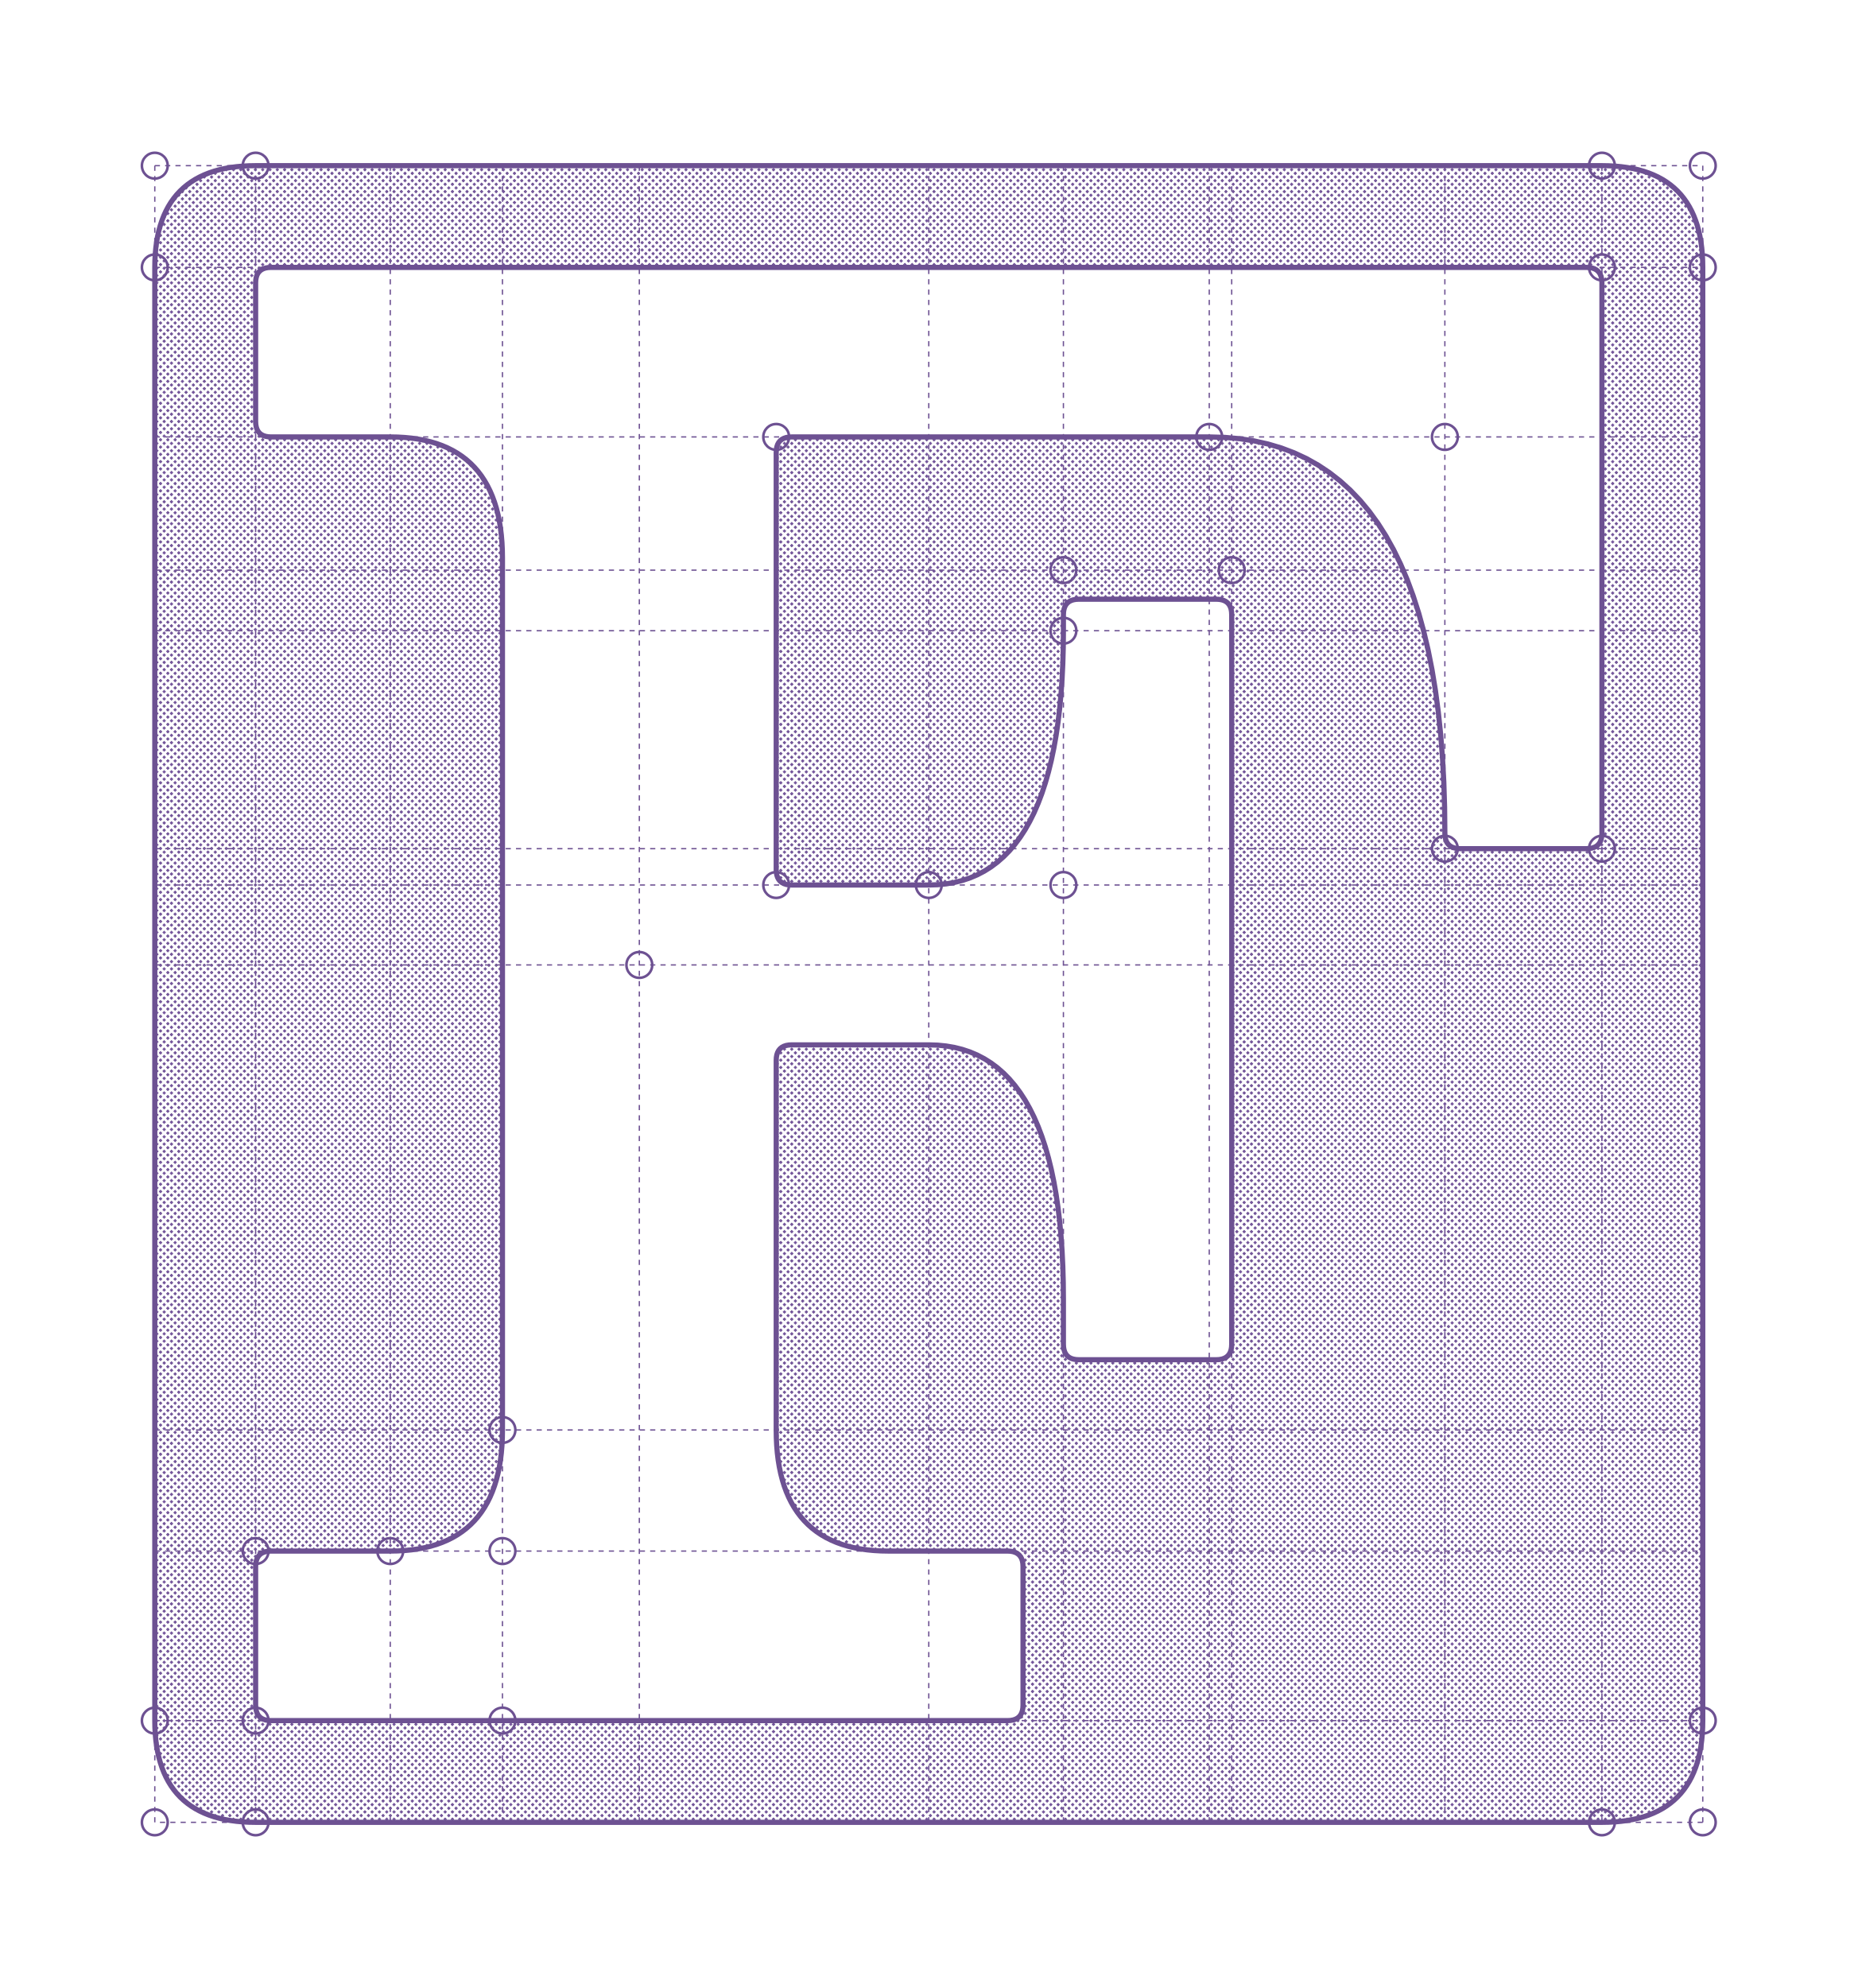
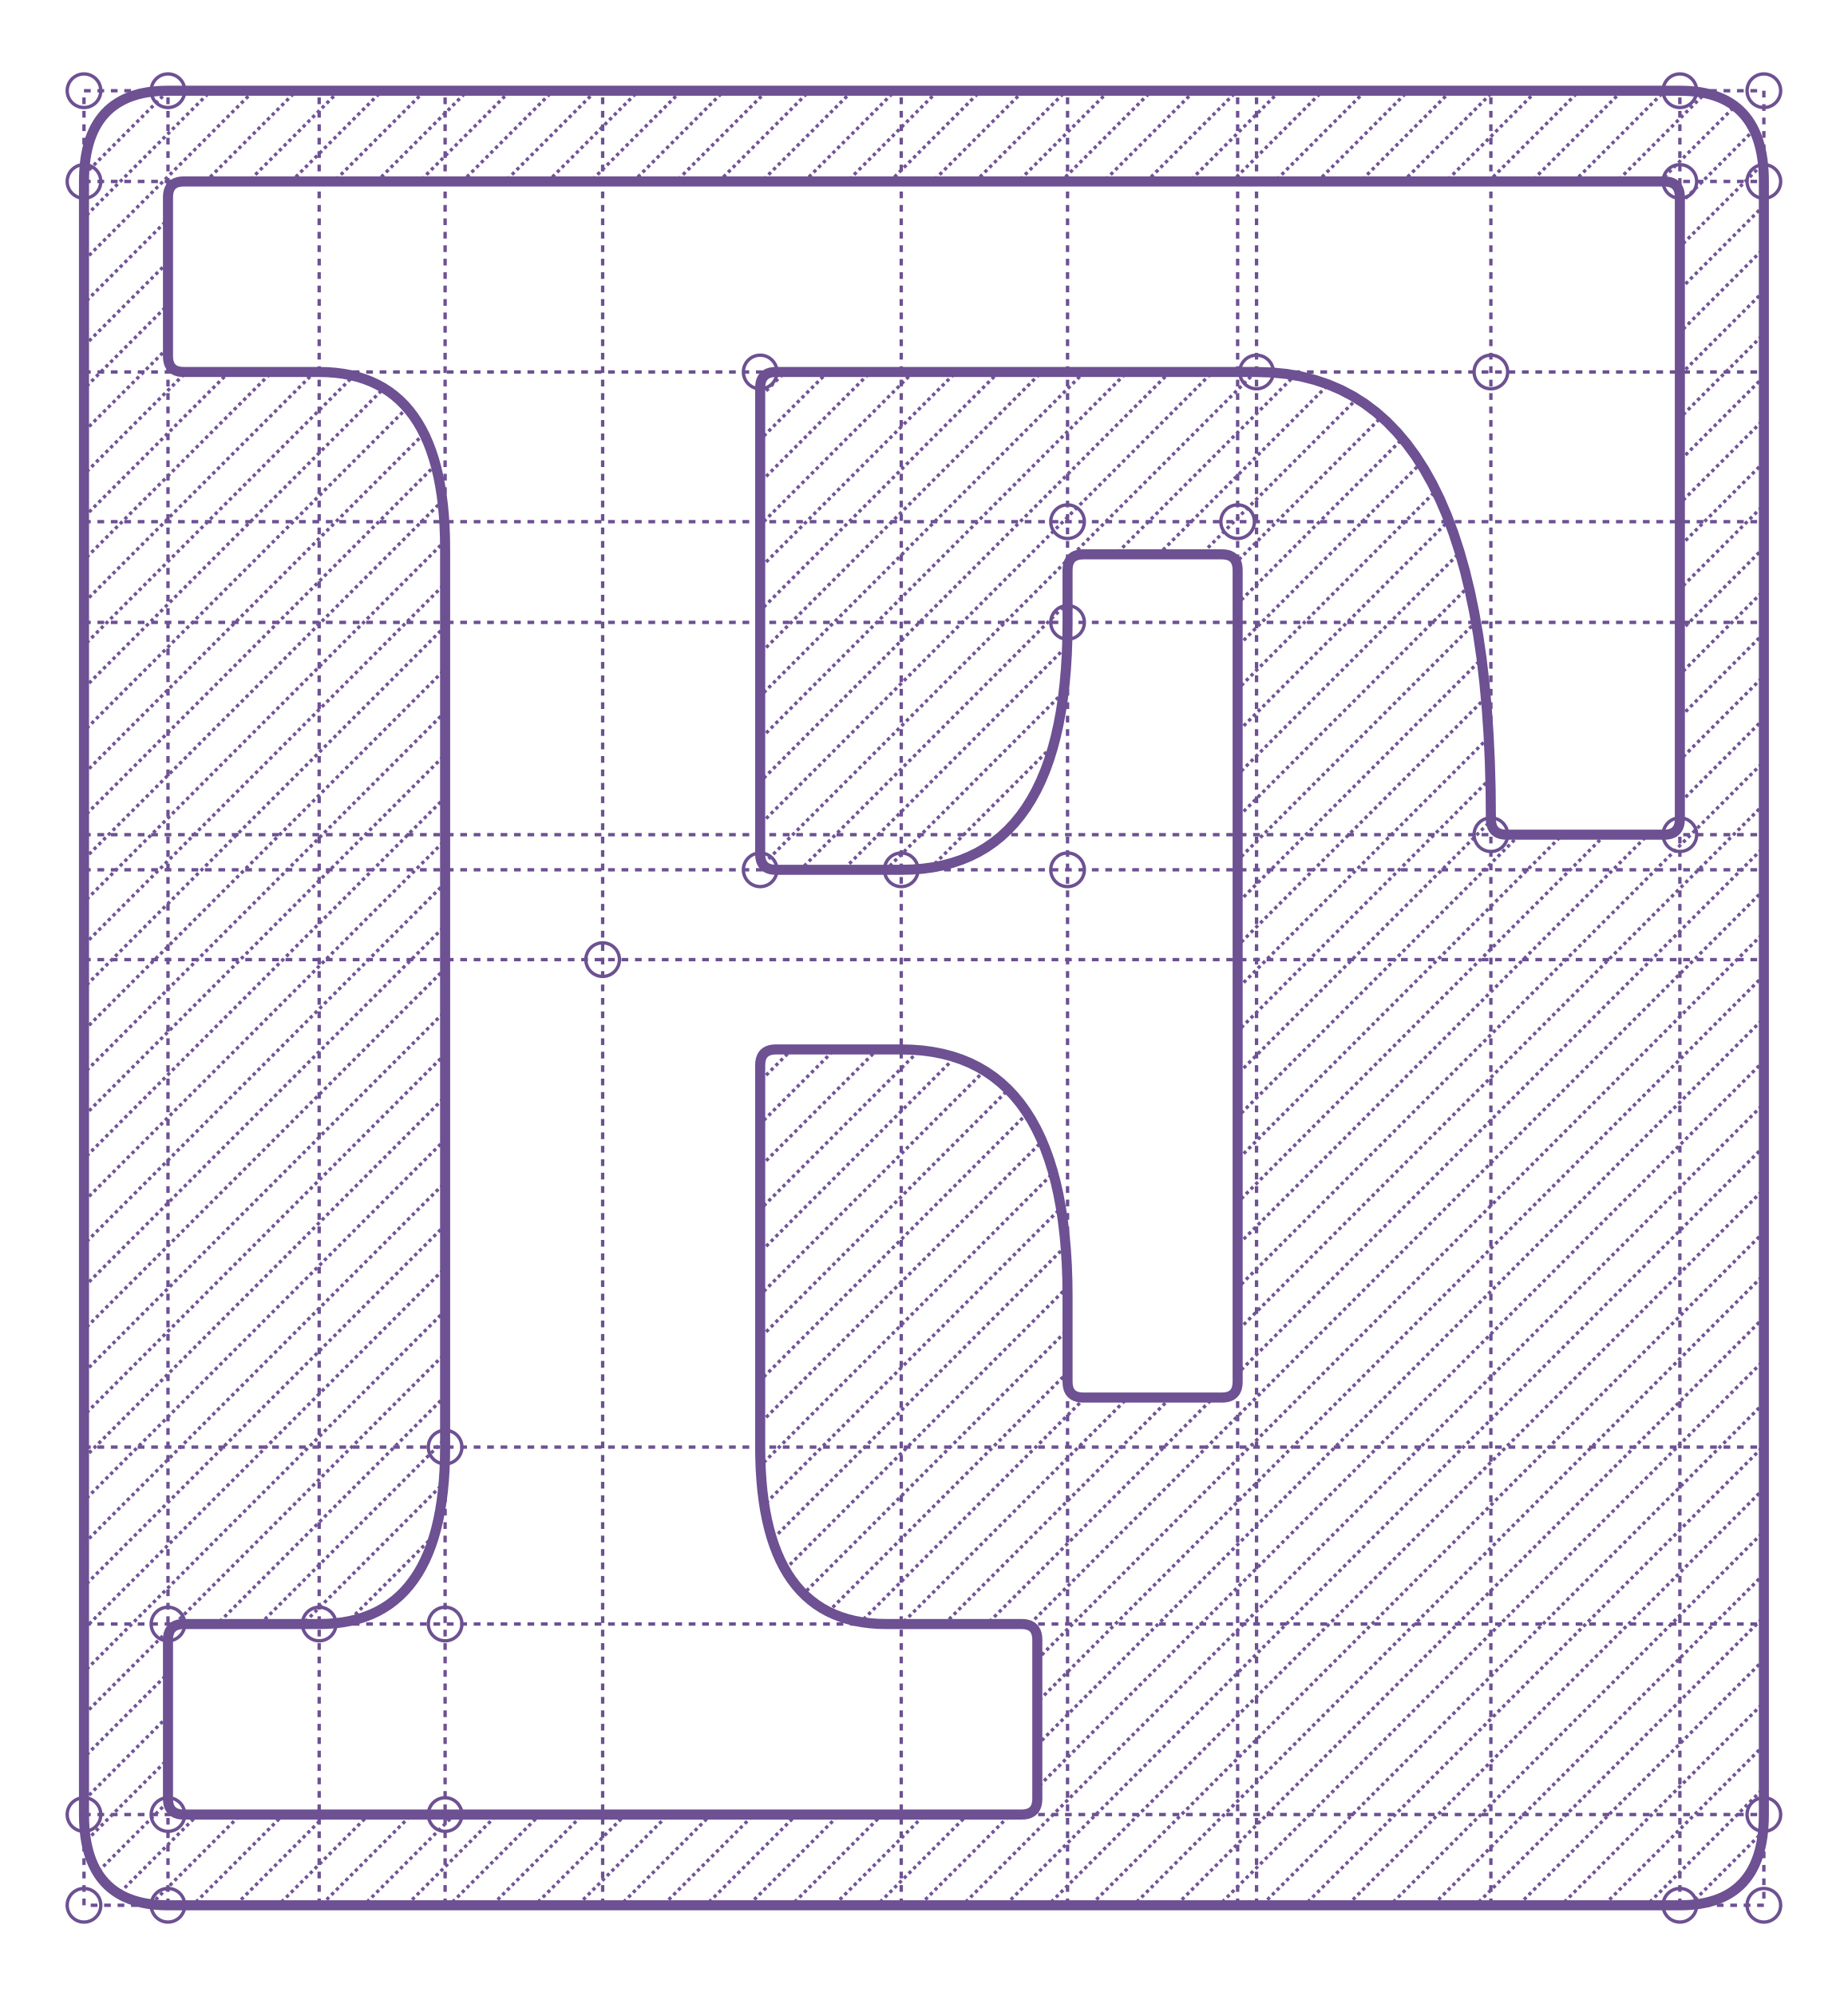
- <svg xmlns="http://www.w3.org/2000/svg" width="720" height="770.4">
-   <pattern id="diagonalFill" width="2" height="2" patternUnits="userSpaceOnUse" patternTransform="rotate(45)">
+ <svg xmlns="http://www.w3.org/2000/svg" width="550" height="594">
+   <pattern id="diagonalFill" width="9" height="2" patternUnits="userSpaceOnUse" patternTransform="rotate(45)">
    <rect x="0" y="0" width="1" height="1" fill="#6d5192" />
  </pattern>
-   <line stroke="#6d5192" x1="99.085" y1="706.2" x2="99.085" y2="64.2" stroke-dasharray="2 2" stroke-width=".5" />
-   <line stroke="#6d5192" x1="60" y1="666.779" x2="660" y2="666.779" stroke-dasharray="2 2" stroke-width=".5" />
-   <line stroke="#6d5192" x1="151.268" y1="706.2" x2="151.268" y2="64.2" stroke-dasharray="2 2" stroke-width=".5" />
-   <line stroke="#6d5192" x1="60" y1="601.077" x2="660" y2="601.077" stroke-dasharray="2 2" stroke-width=".5" />
-   <line stroke="#6d5192" x1="194.754" y1="706.2" x2="194.754" y2="64.2" stroke-dasharray="2 2" stroke-width=".5" />
-   <line stroke="#6d5192" x1="60" y1="554.147" x2="660" y2="554.147" stroke-dasharray="2 2" stroke-width=".5" />
-   <line stroke="#6d5192" x1="620.915" y1="706.2" x2="620.915" y2="64.2" stroke-dasharray="2 2" stroke-width=".5" />
-   <line stroke="#6d5192" x1="60" y1="103.621" x2="660" y2="103.621" stroke-dasharray="2 2" stroke-width=".5" />
-   <line stroke="#6d5192" x1="560.035" y1="706.2" x2="560.035" y2="64.2" stroke-dasharray="2 2" stroke-width=".5" />
-   <line stroke="#6d5192" x1="60" y1="328.884" x2="660" y2="328.884" stroke-dasharray="2 2" stroke-width=".5" />
-   <line stroke="#6d5192" x1="468.714" y1="706.2" x2="468.714" y2="64.2" stroke-dasharray="2 2" stroke-width=".5" />
-   <line stroke="#6d5192" x1="60" y1="169.323" x2="660" y2="169.323" stroke-dasharray="2 2" stroke-width=".5" />
-   <line stroke="#6d5192" x1="360" y1="706.2" x2="360" y2="64.2" stroke-dasharray="2 2" stroke-width=".5" />
-   <line stroke="#6d5192" x1="60" y1="342.963" x2="660" y2="342.963" stroke-dasharray="2 2" stroke-width=".5" />
-   <line stroke="#6d5192" x1="412.183" y1="706.2" x2="412.183" y2="64.2" stroke-dasharray="2 2" stroke-width=".5" />
-   <line stroke="#6d5192" x1="60" y1="244.411" x2="660" y2="244.411" stroke-dasharray="2 2" stroke-width=".5" />
-   <line stroke="#6d5192" x1="477.412" y1="706.2" x2="477.412" y2="64.2" stroke-dasharray="2 2" stroke-width=".5" />
-   <line stroke="#6d5192" x1="60" y1="220.946" x2="660" y2="220.946" stroke-dasharray="2 2" stroke-width=".5" />
-   <line stroke="#6d5192" x1="247.807" y1="706.2" x2="247.807" y2="64.2" stroke-dasharray="2 2" stroke-width=".5" />
-   <line stroke="#6d5192" x1="60" y1="373.937" x2="660" y2="373.937" stroke-dasharray="2 2" stroke-width=".5" />
-   <line stroke="#6d5192" x1="60" y1="706.2" x2="60" y2="64.2" stroke-dasharray="2 2" stroke-width=".5" />
-   <line stroke="#6d5192" x1="60" y1="64.2" x2="660" y2="64.2" stroke-dasharray="2 2" stroke-width=".5" />
-   <line stroke="#6d5192" x1="660" y1="64.2" x2="660" y2="706.2" stroke-dasharray="2 2" stroke-width=".5" />
-   <line stroke="#6d5192" x1="660" y1="706.2" x2="60" y2="706.2" stroke-dasharray="2 2" stroke-width=".5" />
-   <path fill="url(#diagonalFill)" stroke="#6d5192" stroke-width="2" d=" M   300.859   554.147 L   300.859   410.911 L   300.919   409.771 L   301.099   408.751 L   301.399   407.851 L   301.819   407.071 L   302.359   406.411 L   303.019   405.871 L   303.799   405.451 L   304.699   405.151 L   305.719   404.971 L   306.859   404.911 L   360   404.911 L   363.421   405.02 L   366.726   405.349 L   369.915   405.896 L   372.988   406.663 L   375.945   407.648 L   378.786   408.853 L   381.511   410.276 L   384.12   411.919 L   386.613   413.78 L   388.991   415.861 L   391.252   418.16 L   393.397   420.679 L   395.426   423.417 L   397.34   426.373 L   399.137   429.549 L   400.819   432.943 L   402.384   436.557 L   403.834   440.389 L   405.167   444.441 L   406.385   448.712 L   407.487   453.201 L   408.472   457.91 L   409.342   462.838 L   410.096   467.984 L   410.733   473.35 L   411.255   478.935 L   411.661   484.738 L   411.951   490.761 L   412.125   497.003 L   412.183   503.463 L   412.183   520.928 L   412.243   522.068 L   412.423   523.088 L   412.723   523.988 L   413.143   524.768 L   413.683   525.428 L   414.343   525.968 L   415.123   526.388 L   416.023   526.688 L   417.043   526.868 L   418.183   526.928 L   471.412   526.928 L   472.552   526.868 L   473.572   526.688 L   474.472   526.388 L   475.252   525.968 L   475.912   525.428 L   476.452   524.768 L   476.872   523.988 L   477.172   523.088 L   477.352   522.068 L   477.412   520.928 L   477.412   238.209 L   477.352   237.069 L   477.172   236.049 L   476.872   235.149 L   476.452   234.369 L   475.912   233.709 L   475.252   233.169 L   474.472   232.749 L   473.572   232.449 L   472.552   232.269 L   471.412   232.209 L   418.183   232.209 L   417.043   232.269 L   416.023   232.449 L   415.123   232.749 L   414.343   233.169 L   413.683   233.709 L   413.143   234.369 L   412.723   235.149 L   412.423   236.049 L   412.243   237.069 L   412.183   238.209 L   412.183   244.411 L   412.125   250.871 L   411.951   257.113 L   411.661   263.136 L   411.255   268.939 L   410.733   274.524 L   410.096   279.889 L   409.342   285.036 L   408.472   289.964 L   407.487   294.672 L   406.385   299.162 L   405.167   303.433 L   403.834   307.484 L   402.384   311.317 L   400.819   314.93 L   399.137   318.325 L   397.34   321.501 L   395.426   324.457 L   393.397   327.195 L   391.252   329.713 L   388.991   332.013 L   386.613   334.093 L   384.12   335.955 L   381.511   337.598 L   378.786   339.021 L   375.945   340.226 L   372.988   341.211 L   369.915   341.978 L   366.726   342.525 L   363.421   342.854 L   360   342.963 L   306.859   342.963 L   305.719   342.903 L   304.699   342.723 L   303.799   342.423 L   303.019   342.003 L   302.359   341.463 L   301.819   340.803 L   301.399   340.023 L   301.099   339.123 L   300.919   338.103 L   300.859   336.963 L   300.859   175.323 L   300.919   174.183 L   301.099   173.163 L   301.399   172.263 L   301.819   171.483 L   302.359   170.823 L   303.019   170.283 L   303.799   169.863 L   304.699   169.563 L   305.719   169.383 L   306.859   169.323 L   468.714   169.323 L   474.701   169.494 L   480.485   170.006 L   486.065   170.859 L   491.443   172.053 L   496.618   173.589 L   501.59   175.465 L   506.359   177.684 L   510.925   180.243 L   515.288   183.144 L   519.448   186.385 L   523.405   189.968 L   527.159   193.893 L   530.711   198.158 L   534.059   202.765 L   537.205   207.713 L   540.147   213.003 L   542.887   218.633 L   545.423   224.605 L   547.757   230.918 L   549.888   237.572 L   551.816   244.568 L   553.541   251.905 L   555.063   259.583 L   556.382   267.602 L   557.498   275.963 L   558.411   284.665 L   559.121   293.708 L   559.629   303.092 L   559.933   312.817 L   560.035   322.884 L   560.035   322.884 L   560.095   324.024 L   560.275   325.044 L   560.575   325.944 L   560.995   326.724 L   561.535   327.384 L   562.195   327.924 L   562.975   328.344 L   563.875   328.644 L   564.895   328.824 L   566.035   328.884 L   614.915   328.884 L   616.055   328.824 L   617.075   328.644 L   617.975   328.344 L   618.755   327.924 L   619.415   327.384 L   619.955   326.724 L   620.375   325.944 L   620.675   325.044 L   620.855   324.024 L   620.915   322.884 L   620.915   109.621 L   620.855   108.481 L   620.675   107.461 L   620.375   106.561 L   619.955   105.781 L   619.415   105.121 L   618.755   104.581 L   617.975   104.161 L   617.075   103.861 L   616.055   103.681 L   614.915   103.621 L   194.754   103.621 L   105.085   103.621 L   103.945   103.681 L   102.925   103.861 L   102.025   104.161 L   101.245   104.581 L   100.585   105.121 L   100.045   105.781 L    99.625   106.561 L    99.325   107.461 L    99.145   108.481 L    99.085   109.621 L    99.085   163.323 L    99.145   164.463 L    99.325   165.483 L    99.625   166.383 L   100.045   167.163 L   100.585   167.823 L   101.245   168.363 L   102.025   168.783 L   102.925   169.083 L   103.945   169.263 L   105.085   169.323 L   151.268   169.323 L   154.119   169.375 L   156.873   169.532 L   159.53   169.792 L   162.091   170.157 L   164.555   170.627 L   166.923   171.2 L   169.194   171.878 L   171.368   172.66 L   173.446   173.547 L   175.427   174.537 L   177.311   175.632 L   179.099   176.832 L   180.79   178.135 L   182.385   179.543 L   183.882   181.055 L   185.284   182.672 L   186.588   184.393 L   187.796   186.218 L   188.908   188.147 L   189.922   190.181 L   190.84   192.319 L   191.662   194.561 L   192.386   196.907 L   193.015   199.358 L   193.546   201.913 L   193.981   204.572 L   194.319   207.336 L   194.561   210.204 L   194.706   213.176 L   194.754   216.253 L   194.754   554.147 L   194.706   557.224 L   194.561   560.196 L   194.319   563.064 L   193.981   565.828 L   193.546   568.487 L   193.015   571.042 L   192.386   573.493 L   191.662   575.839 L   190.84   578.081 L   189.922   580.219 L   188.908   582.253 L   187.796   584.182 L   186.588   586.007 L   185.284   587.728 L   183.882   589.345 L   182.385   590.857 L   180.79   592.265 L   179.099   593.568 L   177.311   594.768 L   175.427   595.863 L   173.446   596.853 L   171.368   597.74 L   169.194   598.522 L   166.923   599.2 L   164.555   599.773 L   162.091   600.243 L   159.53   600.608 L   156.873   600.868 L   154.119   601.025 L   151.268   601.077 L   105.085   601.077 L   103.945   601.137 L   102.925   601.317 L   102.025   601.617 L   101.245   602.037 L   100.585   602.577 L   100.045   603.237 L    99.625   604.017 L    99.325   604.917 L    99.145   605.937 L    99.085   607.077 L    99.085   660.779 L    99.145   661.919 L    99.325   662.939 L    99.625   663.839 L   100.045   664.619 L   100.585   665.279 L   101.245   665.819 L   102.025   666.239 L   102.925   666.539 L   103.945   666.719 L   105.085   666.779 L   194.754   666.779 L   300.859   666.779 L   390.528   666.779 L   391.668   666.719 L   392.688   666.539 L   393.588   666.239 L   394.368   665.819 L   395.028   665.279 L   395.568   664.619 L   395.988   663.839 L   396.288   662.939 L   396.468   661.919 L   396.528   660.779 L   396.528   607.077 L   396.468   605.937 L   396.288   604.917 L   395.988   604.017 L   395.568   603.237 L   395.028   602.577 L   394.368   602.037 L   393.588   601.617 L   392.688   601.317 L   391.668   601.137 L   390.528   601.077 L   344.345   601.077 L   341.494   601.025 L   338.74   600.868 L   336.083   600.608 L   333.522   600.243 L   331.058   599.773 L   328.69   599.2 L   326.419   598.522 L   324.245   597.74 L   322.167   596.853 L   320.186   595.863 L   318.302   594.768 L   316.514   593.568 L   314.823   592.265 L   313.229   590.857 L   311.731   589.345 L   310.329   587.728 L   309.025   586.007 L   307.817   584.182 L   306.706   582.253 L   305.691   580.219 L   304.773   578.081 L   303.952   575.839 L   303.227   573.493 L   302.599   571.042 L   302.067   568.487 L   301.632   565.828 L   301.294   563.064 L   301.052   560.196 L   300.908   557.224 L   300.859   554.147 z M    99.085   706.2 L    96.523   706.156 L    94.047   706.025 L    91.659   705.806 L    89.357   705.499 L    87.142   705.105 L    85.014   704.623 L    82.973   704.054 L    81.019   703.397 L    79.152   702.652 L    77.371   701.82 L    75.677   700.9 L    74.071   699.893 L    72.551   698.798 L    71.117   697.615 L    69.771   696.345 L    68.512   694.987 L    67.339   693.542 L    66.254   692.008 L    65.255   690.388 L    64.343   688.68 L    63.518   686.884 L    62.779   685 L    62.128   683.029 L    61.563   680.971 L    61.086   678.824 L    60.695   676.59 L    60.391   674.269 L    60.174   671.86 L    60.043   669.363 L    60   666.779 L    60   103.621 L    60.043   101.037 L    60.174    98.54 L    60.391    96.131 L    60.695    93.81 L    61.086    91.576 L    61.563    89.43 L    62.128    87.371 L    62.779    85.4 L    63.518    83.516 L    64.343    81.721 L    65.255    80.012 L    66.254    78.392 L    67.339    76.859 L    68.512    75.413 L    69.771    74.055 L    71.118    72.785 L    72.551    71.602 L    74.071    70.507 L    75.677    69.5 L    77.371    68.58 L    79.152    67.748 L    81.019    67.003 L    82.973    66.346 L    85.014    65.777 L    87.142    65.295 L    89.357    64.901 L    91.659    64.594 L    94.047    64.375 L    96.523    64.244 L    99.085    64.2 L   620.915    64.2 L   623.477    64.244 L   625.953    64.375 L   628.341    64.594 L   630.643    64.901 L   632.858    65.295 L   634.986    65.777 L   637.027    66.346 L   638.981    67.003 L   640.848    67.748 L   642.629    68.58 L   644.323    69.5 L   645.929    70.507 L   647.449    71.602 L   648.883    72.785 L   650.229    74.055 L   651.488    75.413 L   652.661    76.859 L   653.746    78.392 L   654.745    80.012 L   655.657    81.72 L   656.482    83.516 L   657.221    85.4 L   657.872    87.371 L   658.437    89.43 L   658.914    91.576 L   659.305    93.81 L   659.609    96.131 L   659.826    98.54 L   659.957   101.037 L   660   103.621 L   660   666.779 L   659.957   669.363 L   659.826   671.86 L   659.609   674.269 L   659.305   676.59 L   658.914   678.824 L   658.437   680.971 L   657.872   683.029 L   657.221   685 L   656.482   686.884 L   655.657   688.68 L   654.745   690.388 L   653.746   692.008 L   652.661   693.542 L   651.488   694.987 L   650.229   696.345 L   648.882   697.615 L   647.449   698.798 L   645.929   699.893 L   644.323   700.9 L   642.629   701.82 L   640.848   702.652 L   638.981   703.397 L   637.027   704.054 L   634.986   704.623 L   632.858   705.105 L   630.643   705.499 L   628.341   705.806 L   625.953   706.025 L   623.477   706.156 L   620.915   706.2 L    99.085   706.2 z " />
-   <circle fill="none" stroke="#6d5192" cx="194.754" cy="666.779" r="5" />
-   <text x="194.754" y="666.779" text-anchor="middle" alignment-baseline="central" fill="#6d5192" font-size="0" font-family="Arial">
+   <line stroke="#6d5192" x1="50" y1="567" x2="50" y2="27" stroke-dasharray="2 2" stroke-width="1" />
+   <line stroke="#6d5192" x1="25" y1="540" x2="525" y2="540" stroke-dasharray="2 2" stroke-width="1" />
+   <line stroke="#6d5192" x1="95" y1="567" x2="95" y2="27" stroke-dasharray="2 2" stroke-width="1" />
+   <line stroke="#6d5192" x1="25" y1="483.3" x2="525" y2="483.3" stroke-dasharray="2 2" stroke-width="1" />
+   <line stroke="#6d5192" x1="132.485" y1="567" x2="132.485" y2="27" stroke-dasharray="2 2" stroke-width="1" />
+   <line stroke="#6d5192" x1="25" y1="430.65" x2="525" y2="430.65" stroke-dasharray="2 2" stroke-width="1" />
+   <line stroke="#6d5192" x1="500" y1="567" x2="500" y2="27" stroke-dasharray="2 2" stroke-width="1" />
+   <line stroke="#6d5192" x1="25" y1="54" x2="525" y2="54" stroke-dasharray="2 2" stroke-width="1" />
+   <line stroke="#6d5192" x1="443.75" y1="567" x2="443.75" y2="27" stroke-dasharray="2 2" stroke-width="1" />
+   <line stroke="#6d5192" x1="25" y1="248.4" x2="525" y2="248.4" stroke-dasharray="2 2" stroke-width="1" />
+   <line stroke="#6d5192" x1="374" y1="567" x2="374" y2="27" stroke-dasharray="2 2" stroke-width="1" />
+   <line stroke="#6d5192" x1="25" y1="110.7" x2="525" y2="110.7" stroke-dasharray="2 2" stroke-width="1" />
+   <line stroke="#6d5192" x1="268.25" y1="567" x2="268.25" y2="27" stroke-dasharray="2 2" stroke-width="1" />
+   <line stroke="#6d5192" x1="25" y1="258.849" x2="525" y2="258.849" stroke-dasharray="2 2" stroke-width="1" />
+   <line stroke="#6d5192" x1="317.75" y1="567" x2="317.75" y2="27" stroke-dasharray="2 2" stroke-width="1" />
+   <line stroke="#6d5192" x1="25" y1="185.22" x2="525" y2="185.22" stroke-dasharray="2 2" stroke-width="1" />
+   <line stroke="#6d5192" x1="368.375" y1="567" x2="368.375" y2="27" stroke-dasharray="2 2" stroke-width="1" />
+   <line stroke="#6d5192" x1="25" y1="155.25" x2="525" y2="155.25" stroke-dasharray="2 2" stroke-width="1" />
+   <line stroke="#6d5192" x1="179.375" y1="567" x2="179.375" y2="27" stroke-dasharray="2 2" stroke-width="1" />
+   <line stroke="#6d5192" x1="25" y1="285.579" x2="525" y2="285.579" stroke-dasharray="2 2" stroke-width="1" />
+   <line stroke="#6d5192" x1="25" y1="567" x2="25" y2="27" stroke-dasharray="2 2" stroke-width="1" />
+   <line stroke="#6d5192" x1="25" y1="27" x2="525" y2="27" stroke-dasharray="2 2" stroke-width="1" />
+   <line stroke="#6d5192" x1="525" y1="27" x2="525" y2="567" stroke-dasharray="2 2" stroke-width="1" />
+   <line stroke="#6d5192" x1="525" y1="567" x2="25" y2="567" stroke-dasharray="2 2" stroke-width="1" />
+   <path fill="url(#diagonalFill)" stroke="#6d5192" stroke-width="3" d=" M   226.265   316.989 L   226.312   316.1 L   226.452   315.304 L   226.686   314.602 L   227.014   313.994 L   227.435   313.479 L   227.95   313.058 L   228.558   312.73 L   229.26   312.496 L   230.056   312.356 L   230.945   312.309 L   268.25   312.309 L   271.495   312.391 L   274.63   312.636 L   277.655   313.045 L   280.57   313.618 L   283.375   314.354 L   286.07   315.254 L   288.655   316.318 L   291.13   317.545 L   293.495   318.936 L   295.75   320.49 L   297.895   322.208 L   299.93   324.09 L   301.855   326.135 L   303.67   328.344 L   305.375   330.716 L   306.97   333.252 L   308.455   335.952 L   309.83   338.815 L   311.095   341.842 L   312.25   345.033 L   313.295   348.387 L   314.23   351.905 L   315.055   355.586 L   315.77   359.432 L   316.375   363.44 L   316.87   367.613 L   317.255   371.948 L   317.53   376.448 L   317.695   381.111 L   317.75   385.938 L   317.75   411.228 L   317.797   412.117 L   317.937   412.913 L   318.171   413.615 L   318.499   414.223 L   318.92   414.738 L   319.435   415.159 L   320.043   415.487 L   320.745   415.721 L   321.541   415.861 L   322.43   415.908 L   363.695   415.908 L   364.584   415.861 L   365.38   415.721 L   366.082   415.487 L   366.69   415.159 L   367.205   414.738 L   367.626   414.223 L   367.954   413.615 L   368.188   412.913 L   368.328   412.117 L   368.375   411.228 L   368.375   169.65 L   368.328   168.761 L   368.188   167.965 L   367.954   167.263 L   367.626   166.655 L   367.205   166.14 L   366.69   165.719 L   366.082   165.391 L   365.38   165.157 L   364.584   165.017 L   363.695   164.97 L   322.43   164.97 L   321.541   165.017 L   320.745   165.157 L   320.043   165.391 L   319.435   165.719 L   318.92   166.14 L   318.499   166.655 L   318.171   167.263 L   317.937   167.965 L   317.797   168.761 L   317.75   169.65 L   317.75   185.22 L   317.695   190.047 L   317.53   194.71 L   317.255   199.21 L   316.87   203.545 L   316.375   207.718 L   315.77   211.726 L   315.055   215.572 L   314.23   219.253 L   313.295   222.771 L   312.25   226.125 L   311.095   229.316 L   309.83   232.343 L   308.455   235.206 L   306.97   237.906 L   305.375   240.442 L   303.67   242.814 L   301.855   245.023 L   299.93   247.068 L   297.895   248.95 L   295.75   250.668 L   293.495   252.222 L   291.13   253.613 L   288.655   254.84 L   286.07   255.904 L   283.375   256.804 L   280.57   257.54 L   277.655   258.113 L   274.63   258.522 L   271.495   258.767 L   268.25   258.849 L   230.945   258.849 L   230.056   258.802 L   229.26   258.662 L   228.558   258.428 L   227.95   258.1 L   227.435   257.679 L   227.014   257.164 L   226.686   256.556 L   226.452   255.854 L   226.312   255.058 L   226.265   254.169 L   226.265   115.38 L   226.312   114.491 L   226.452   113.695 L   226.686   112.993 L   227.014   112.385 L   227.435   111.87 L   227.95   111.449 L   228.558   111.121 L   229.26   110.887 L   230.056   110.747 L   230.945   110.7 L   374   110.7 L   378.573   110.848 L   382.99   111.291 L   387.253   112.03 L   391.36   113.065 L   395.312   114.395 L   399.11   116.021 L   402.753   117.942 L   406.24   120.159 L   409.573   122.672 L   412.75   125.48 L   415.772   128.584 L   418.64   131.983 L   421.352   135.678 L   423.91   139.669 L   426.312   143.955 L   428.56   148.537 L   430.652   153.414 L   432.59   158.587 L   434.372   164.056 L   436   169.82 L   437.473   175.88 L   438.79   182.235 L   439.953   188.886 L   440.96   195.833 L   441.812   203.075 L   442.51   210.613 L   443.052   218.446 L   443.44   226.575 L   443.672   235 L   443.75   243.72 L   443.75   243.72 L   443.797   244.609 L   443.937   245.405 L   444.171   246.107 L   444.499   246.715 L   444.92   247.23 L   445.435   247.651 L   446.043   247.979 L   446.745   248.213 L   447.541   248.353 L   448.43   248.4 L   495.32   248.4 L   496.209   248.353 L   497.005   248.213 L   497.707   247.979 L   498.315   247.651 L   498.83   247.23 L   499.251   246.715 L   499.579   246.107 L   499.813   245.405 L   499.953   244.609 L   500   243.72 L   500    58.68 L   499.953    57.791 L   499.813    56.995 L   499.579    56.293 L   499.251    55.685 L   498.83    55.17 L   498.315    54.749 L   497.707    54.421 L   497.005    54.187 L   496.209    54.047 L   495.32    54 L   132.485    54 L    54.68    54 L    53.791    54.047 L    52.995    54.187 L    52.293    54.421 L    51.685    54.749 L    51.17    55.17 L    50.749    55.685 L    50.421    56.293 L    50.187    56.995 L    50.047    57.791 L    50    58.68 L    50   106.02 L    50.047   106.909 L    50.187   107.705 L    50.421   108.407 L    50.749   109.015 L    51.17   109.53 L    51.685   109.951 L    52.293   110.279 L    52.995   110.513 L    53.791   110.653 L    54.68   110.7 L    95   110.7 L    97.457   110.759 L    99.831   110.934 L   102.122   111.227 L   104.33   111.636 L   106.454   112.163 L   108.495   112.806 L   110.452   113.567 L   112.326   114.444 L   114.117   115.439 L   115.825   116.55 L   117.449   117.779 L   118.99   119.124 L   120.448   120.587 L   121.823   122.166 L   123.114   123.863 L   124.322   125.676 L   125.446   127.607 L   126.487   129.654 L   127.445   131.819 L   128.32   134.1 L   129.111   136.499 L   129.819   139.014 L   130.444   141.647 L   130.986   144.396 L   131.444   147.263 L   131.819   150.246 L   132.11   153.347 L   132.318   156.564 L   132.443   159.899 L   132.485   163.35 L   132.485   430.65 L   132.443   434.101 L   132.318   437.436 L   132.11   440.653 L   131.819   443.754 L   131.444   446.737 L   130.986   449.604 L   130.444   452.353 L   129.819   454.986 L   129.111   457.501 L   128.32   459.9 L   127.445   462.181 L   126.487   464.346 L   125.446   466.393 L   124.322   468.324 L   123.114   470.137 L   121.823   471.834 L   120.448   473.413 L   118.99   474.876 L   117.449   476.221 L   115.825   477.45 L   114.117   478.561 L   112.326   479.556 L   110.452   480.433 L   108.495   481.194 L   106.454   481.837 L   104.33   482.364 L   102.122   482.773 L    99.831   483.066 L    97.457   483.241 L    95   483.3 L    54.68   483.3 L    53.791   483.347 L    52.995   483.487 L    52.293   483.721 L    51.685   484.049 L    51.17   484.47 L    50.749   484.985 L    50.421   485.593 L    50.187   486.295 L    50.047   487.091 L    50   487.98 L    50   535.32 L    50.047   536.209 L    50.187   537.005 L    50.421   537.707 L    50.749   538.315 L    51.17   538.83 L    51.685   539.251 L    52.293   539.579 L    52.995   539.813 L    53.791   539.953 L    54.68   540 L   132.485   540 L   226.265   540 L   304.07   540 L   304.959   539.953 L   305.755   539.813 L   306.457   539.579 L   307.065   539.251 L   307.58   538.83 L   308.001   538.315 L   308.329   537.707 L   308.563   537.005 L   308.703   536.209 L   308.75   535.32 L   308.75   487.98 L   308.703   487.091 L   308.563   486.295 L   308.329   485.593 L   308.001   484.985 L   307.58   484.47 L   307.065   484.049 L   306.457   483.721 L   305.755   483.487 L   304.959   483.347 L   304.07   483.3 L   263.75   483.3 L   261.293   483.241 L   258.919   483.066 L   256.628   482.773 L   254.42   482.364 L   252.296   481.837 L   250.255   481.194 L   248.298   480.433 L   246.424   479.556 L   244.633   478.561 L   242.925   477.45 L   241.301   476.221 L   239.76   474.876 L   238.302   473.413 L   236.927   471.834 L   235.636   470.137 L   234.428   468.324 L   233.304   466.393 L   232.263   464.346 L   231.305   462.181 L   230.43   459.9 L   229.639   457.501 L   228.931   454.986 L   228.306   452.353 L   227.764   449.604 L   227.306   446.737 L   226.931   443.754 L   226.64   440.653 L   226.432   437.436 L   226.307   434.101 L   226.265   430.65 z M    50   567 L    48.361   566.97 L    46.778   566.88 L    45.25   566.73 L    43.778   566.52 L    42.361   566.25 L    41   565.92 L    39.694   565.53 L    38.444   565.08 L    37.25   564.57 L    36.111   564 L    35.028   563.37 L    34   562.68 L    33.028   561.93 L    32.111   561.12 L    31.25   560.25 L    30.444   559.32 L    29.694   558.33 L    29   557.28 L    28.361   556.17 L    27.778   555 L    27.25   553.77 L    26.778   552.48 L    26.361   551.13 L    26   549.72 L    25.694   548.25 L    25.444   546.72 L    25.25   545.13 L    25.111   543.48 L    25.028   541.77 L    25   540 L    25    54 L    25.028    52.23 L    25.111    50.52 L    25.25    48.87 L    25.444    47.28 L    25.694    45.75 L    26    44.28 L    26.361    42.87 L    26.778    41.52 L    27.25    40.23 L    27.778    39 L    28.361    37.83 L    29    36.72 L    29.694    35.67 L    30.444    34.68 L    31.25    33.75 L    32.111    32.88 L    33.028    32.07 L    34    31.32 L    35.028    30.63 L    36.111    30 L    37.25    29.43 L    38.444    28.92 L    39.694    28.47 L    41    28.08 L    42.361    27.75 L    43.778    27.48 L    45.25    27.27 L    46.778    27.12 L    48.361    27.03 L    50    27 L   500    27 L   501.639    27.03 L   503.222    27.12 L   504.75    27.27 L   506.222    27.48 L   507.639    27.75 L   509    28.08 L   510.306    28.47 L   511.556    28.92 L   512.75    29.43 L   513.889    30 L   514.972    30.63 L   516    31.32 L   516.972    32.07 L   517.889    32.88 L   518.75    33.75 L   519.556    34.68 L   520.306    35.67 L   521    36.72 L   521.639    37.83 L   522.222    39 L   522.75    40.23 L   523.222    41.52 L   523.639    42.87 L   524    44.28 L   524.306    45.75 L   524.556    47.28 L   524.75    48.87 L   524.889    50.52 L   524.972    52.23 L   525    54 L   525   540 L   524.972   541.77 L   524.889   543.48 L   524.75   545.13 L   524.556   546.72 L   524.306   548.25 L   524   549.72 L   523.639   551.13 L   523.222   552.48 L   522.75   553.77 L   522.222   555 L   521.639   556.17 L   521   557.28 L   520.306   558.33 L   519.556   559.32 L   518.75   560.25 L   517.889   561.12 L   516.972   561.93 L   516   562.68 L   514.972   563.37 L   513.889   564 L   512.75   564.57 L   511.556   565.08 L   510.306   565.53 L   509   565.92 L   507.639   566.25 L   506.222   566.52 L   504.75   566.73 L   503.222   566.88 L   501.639   566.97 L   500   567 z " />
+   <circle fill="none" stroke="#6d5192" cx="132.485" cy="540" r="5" />
+   <text x="132.485" y="540" text-anchor="middle" alignment-baseline="central" fill="#6d5192" font-size="0" font-family="Arial">
1
</text>
-   <circle fill="none" stroke="#6d5192" cx="99.085" cy="666.779" r="5" />
-   <text x="99.085" y="666.779" text-anchor="middle" alignment-baseline="central" fill="#6d5192" font-size="0" font-family="Arial">
+   <circle fill="none" stroke="#6d5192" cx="50" cy="540" r="5" />
+   <text x="50" y="540" text-anchor="middle" alignment-baseline="central" fill="#6d5192" font-size="0" font-family="Arial">
2
</text>
-   <circle fill="none" stroke="#6d5192" cx="99.085" cy="601.077" r="5" />
-   <text x="99.085" y="601.077" text-anchor="middle" alignment-baseline="central" fill="#6d5192" font-size="0" font-family="Arial">
+   <circle fill="none" stroke="#6d5192" cx="50" cy="483.3" r="5" />
+   <text x="50" y="483.3" text-anchor="middle" alignment-baseline="central" fill="#6d5192" font-size="0" font-family="Arial">
3
</text>
-   <circle fill="none" stroke="#6d5192" cx="151.268" cy="601.077" r="5" />
-   <text x="151.268" y="601.077" text-anchor="middle" alignment-baseline="central" fill="#6d5192" font-size="0" font-family="Arial">
+   <circle fill="none" stroke="#6d5192" cx="95" cy="483.3" r="5" />
+   <text x="95" y="483.3" text-anchor="middle" alignment-baseline="central" fill="#6d5192" font-size="0" font-family="Arial">
4
</text>
-   <circle fill="none" stroke="#6d5192" cx="194.754" cy="601.077" r="5" />
-   <text x="194.754" y="601.077" text-anchor="middle" alignment-baseline="central" fill="#6d5192" font-size="0" font-family="Arial">
+   <circle fill="none" stroke="#6d5192" cx="132.485" cy="483.3" r="5" />
+   <text x="132.485" y="483.3" text-anchor="middle" alignment-baseline="central" fill="#6d5192" font-size="0" font-family="Arial">
5
</text>
-   <circle fill="none" stroke="#6d5192" cx="194.754" cy="554.147" r="5" />
-   <text x="194.754" y="554.147" text-anchor="middle" alignment-baseline="central" fill="#6d5192" font-size="0" font-family="Arial">
+   <circle fill="none" stroke="#6d5192" cx="132.485" cy="430.65" r="5" />
+   <text x="132.485" y="430.65" text-anchor="middle" alignment-baseline="central" fill="#6d5192" font-size="0" font-family="Arial">
6
</text>
-   <circle fill="none" stroke="#6d5192" cx="620.915" cy="103.621" r="5" />
-   <text x="620.915" y="103.621" text-anchor="middle" alignment-baseline="central" fill="#6d5192" font-size="0" font-family="Arial">
+   <circle fill="none" stroke="#6d5192" cx="500" cy="54" r="5" />
+   <text x="500" y="54" text-anchor="middle" alignment-baseline="central" fill="#6d5192" font-size="0" font-family="Arial">
7
</text>
-   <circle fill="none" stroke="#6d5192" cx="620.915" cy="328.884" r="5" />
-   <text x="620.915" y="328.884" text-anchor="middle" alignment-baseline="central" fill="#6d5192" font-size="0" font-family="Arial">
+   <circle fill="none" stroke="#6d5192" cx="500" cy="248.4" r="5" />
+   <text x="500" y="248.4" text-anchor="middle" alignment-baseline="central" fill="#6d5192" font-size="0" font-family="Arial">
8
</text>
-   <circle fill="none" stroke="#6d5192" cx="560.035" cy="328.884" r="5" />
-   <text x="560.035" y="328.884" text-anchor="middle" alignment-baseline="central" fill="#6d5192" font-size="0" font-family="Arial">
+   <circle fill="none" stroke="#6d5192" cx="443.75" cy="248.4" r="5" />
+   <text x="443.75" y="248.4" text-anchor="middle" alignment-baseline="central" fill="#6d5192" font-size="0" font-family="Arial">
9
</text>
-   <circle fill="none" stroke="#6d5192" cx="560.035" cy="169.323" r="5" />
-   <text x="560.035" y="169.323" text-anchor="middle" alignment-baseline="central" fill="#6d5192" font-size="0" font-family="Arial">
+   <circle fill="none" stroke="#6d5192" cx="443.75" cy="110.7" r="5" />
+   <text x="443.75" y="110.7" text-anchor="middle" alignment-baseline="central" fill="#6d5192" font-size="0" font-family="Arial">
10
</text>
-   <circle fill="none" stroke="#6d5192" cx="468.714" cy="169.323" r="5" />
-   <text x="468.714" y="169.323" text-anchor="middle" alignment-baseline="central" fill="#6d5192" font-size="0" font-family="Arial">
+   <circle fill="none" stroke="#6d5192" cx="374" cy="110.7" r="5" />
+   <text x="374" y="110.7" text-anchor="middle" alignment-baseline="central" fill="#6d5192" font-size="0" font-family="Arial">
11
</text>
-   <circle fill="none" stroke="#6d5192" cx="300.859" cy="169.323" r="5" />
-   <text x="300.859" y="169.323" text-anchor="middle" alignment-baseline="central" fill="#6d5192" font-size="0" font-family="Arial">
+   <circle fill="none" stroke="#6d5192" cx="226.265" cy="110.7" r="5" />
+   <text x="226.265" y="110.7" text-anchor="middle" alignment-baseline="central" fill="#6d5192" font-size="0" font-family="Arial">
12
</text>
-   <circle fill="none" stroke="#6d5192" cx="300.859" cy="342.963" r="5" />
-   <text x="300.859" y="342.963" text-anchor="middle" alignment-baseline="central" fill="#6d5192" font-size="0" font-family="Arial">
+   <circle fill="none" stroke="#6d5192" cx="226.265" cy="258.849" r="5" />
+   <text x="226.265" y="258.849" text-anchor="middle" alignment-baseline="central" fill="#6d5192" font-size="0" font-family="Arial">
13
</text>
-   <circle fill="none" stroke="#6d5192" cx="360" cy="342.963" r="5" />
-   <text x="360" y="342.963" text-anchor="middle" alignment-baseline="central" fill="#6d5192" font-size="0" font-family="Arial">
+   <circle fill="none" stroke="#6d5192" cx="268.25" cy="258.849" r="5" />
+   <text x="268.25" y="258.849" text-anchor="middle" alignment-baseline="central" fill="#6d5192" font-size="0" font-family="Arial">
14
</text>
-   <circle fill="none" stroke="#6d5192" cx="412.183" cy="342.963" r="5" />
-   <text x="412.183" y="342.963" text-anchor="middle" alignment-baseline="central" fill="#6d5192" font-size="0" font-family="Arial">
+   <circle fill="none" stroke="#6d5192" cx="317.75" cy="258.849" r="5" />
+   <text x="317.75" y="258.849" text-anchor="middle" alignment-baseline="central" fill="#6d5192" font-size="0" font-family="Arial">
15
</text>
-   <circle fill="none" stroke="#6d5192" cx="412.183" cy="244.411" r="5" />
-   <text x="412.183" y="244.411" text-anchor="middle" alignment-baseline="central" fill="#6d5192" font-size="0" font-family="Arial">
+   <circle fill="none" stroke="#6d5192" cx="317.75" cy="185.22" r="5" />
+   <text x="317.75" y="185.22" text-anchor="middle" alignment-baseline="central" fill="#6d5192" font-size="0" font-family="Arial">
16
</text>
-   <circle fill="none" stroke="#6d5192" cx="412.183" cy="220.946" r="5" />
-   <text x="412.183" y="220.946" text-anchor="middle" alignment-baseline="central" fill="#6d5192" font-size="0" font-family="Arial">
+   <circle fill="none" stroke="#6d5192" cx="317.75" cy="155.25" r="5" />
+   <text x="317.75" y="155.25" text-anchor="middle" alignment-baseline="central" fill="#6d5192" font-size="0" font-family="Arial">
17
</text>
-   <circle fill="none" stroke="#6d5192" cx="477.412" cy="220.946" r="5" />
-   <text x="477.412" y="220.946" text-anchor="middle" alignment-baseline="central" fill="#6d5192" font-size="0" font-family="Arial">
+   <circle fill="none" stroke="#6d5192" cx="368.375" cy="155.25" r="5" />
+   <text x="368.375" y="155.25" text-anchor="middle" alignment-baseline="central" fill="#6d5192" font-size="0" font-family="Arial">
18
</text>
-   <circle fill="none" stroke="#6d5192" cx="99.085" cy="706.2" r="5" />
-   <text x="99.085" y="706.2" text-anchor="middle" alignment-baseline="central" fill="#6d5192" font-size="0" font-family="Arial">
+   <circle fill="none" stroke="#6d5192" cx="50" cy="567" r="5" />
+   <text x="50" y="567" text-anchor="middle" alignment-baseline="central" fill="#6d5192" font-size="0" font-family="Arial">
A
</text>
-   <circle fill="none" stroke="#6d5192" cx="60" cy="706.2" r="5" />
-   <text x="60" y="706.2" text-anchor="middle" alignment-baseline="central" fill="#6d5192" font-size="0" font-family="Arial">
+   <circle fill="none" stroke="#6d5192" cx="25" cy="567" r="5" />
+   <text x="25" y="567" text-anchor="middle" alignment-baseline="central" fill="#6d5192" font-size="0" font-family="Arial">
B
</text>
-   <circle fill="none" stroke="#6d5192" cx="60" cy="666.779" r="5" />
-   <text x="60" y="666.779" text-anchor="middle" alignment-baseline="central" fill="#6d5192" font-size="0" font-family="Arial">
+   <circle fill="none" stroke="#6d5192" cx="25" cy="540" r="5" />
+   <text x="25" y="540" text-anchor="middle" alignment-baseline="central" fill="#6d5192" font-size="0" font-family="Arial">
C
</text>
-   <circle fill="none" stroke="#6d5192" cx="60" cy="103.621" r="5" />
-   <text x="60" y="103.621" text-anchor="middle" alignment-baseline="central" fill="#6d5192" font-size="0" font-family="Arial">
+   <circle fill="none" stroke="#6d5192" cx="25" cy="54" r="5" />
+   <text x="25" y="54" text-anchor="middle" alignment-baseline="central" fill="#6d5192" font-size="0" font-family="Arial">
D
</text>
-   <circle fill="none" stroke="#6d5192" cx="60" cy="64.2" r="5" />
-   <text x="60" y="64.2" text-anchor="middle" alignment-baseline="central" fill="#6d5192" font-size="0" font-family="Arial">
+   <circle fill="none" stroke="#6d5192" cx="25" cy="27" r="5" />
+   <text x="25" y="27" text-anchor="middle" alignment-baseline="central" fill="#6d5192" font-size="0" font-family="Arial">
E
</text>
-   <circle fill="none" stroke="#6d5192" cx="99.085" cy="64.2" r="5" />
-   <text x="99.085" y="64.2" text-anchor="middle" alignment-baseline="central" fill="#6d5192" font-size="0" font-family="Arial">
+   <circle fill="none" stroke="#6d5192" cx="50" cy="27" r="5" />
+   <text x="50" y="27" text-anchor="middle" alignment-baseline="central" fill="#6d5192" font-size="0" font-family="Arial">
F
</text>
-   <circle fill="none" stroke="#6d5192" cx="620.915" cy="64.2" r="5" />
-   <text x="620.915" y="64.2" text-anchor="middle" alignment-baseline="central" fill="#6d5192" font-size="0" font-family="Arial">
+   <circle fill="none" stroke="#6d5192" cx="500" cy="27" r="5" />
+   <text x="500" y="27" text-anchor="middle" alignment-baseline="central" fill="#6d5192" font-size="0" font-family="Arial">
G
</text>
-   <circle fill="none" stroke="#6d5192" cx="660" cy="64.2" r="5" />
-   <text x="660" y="64.2" text-anchor="middle" alignment-baseline="central" fill="#6d5192" font-size="0" font-family="Arial">
+   <circle fill="none" stroke="#6d5192" cx="525" cy="27" r="5" />
+   <text x="525" y="27" text-anchor="middle" alignment-baseline="central" fill="#6d5192" font-size="0" font-family="Arial">
H
</text>
-   <circle fill="none" stroke="#6d5192" cx="660" cy="103.621" r="5" />
-   <text x="660" y="103.621" text-anchor="middle" alignment-baseline="central" fill="#6d5192" font-size="0" font-family="Arial">
+   <circle fill="none" stroke="#6d5192" cx="525" cy="54" r="5" />
+   <text x="525" y="54" text-anchor="middle" alignment-baseline="central" fill="#6d5192" font-size="0" font-family="Arial">
I
</text>
-   <circle fill="none" stroke="#6d5192" cx="660" cy="666.779" r="5" />
-   <text x="660" y="666.779" text-anchor="middle" alignment-baseline="central" fill="#6d5192" font-size="0" font-family="Arial">
+   <circle fill="none" stroke="#6d5192" cx="525" cy="540" r="5" />
+   <text x="525" y="540" text-anchor="middle" alignment-baseline="central" fill="#6d5192" font-size="0" font-family="Arial">
J
</text>
-   <circle fill="none" stroke="#6d5192" cx="660" cy="706.2" r="5" />
-   <text x="660" y="706.2" text-anchor="middle" alignment-baseline="central" fill="#6d5192" font-size="0" font-family="Arial">
+   <circle fill="none" stroke="#6d5192" cx="525" cy="567" r="5" />
+   <text x="525" y="567" text-anchor="middle" alignment-baseline="central" fill="#6d5192" font-size="0" font-family="Arial">
K
</text>
-   <circle fill="none" stroke="#6d5192" cx="620.915" cy="706.2" r="5" />
-   <text x="620.915" y="706.2" text-anchor="middle" alignment-baseline="central" fill="#6d5192" font-size="0" font-family="Arial">
+   <circle fill="none" stroke="#6d5192" cx="500" cy="567" r="5" />
+   <text x="500" y="567" text-anchor="middle" alignment-baseline="central" fill="#6d5192" font-size="0" font-family="Arial">
L
</text>
-   <circle fill="none" stroke="#6d5192" cx="247.807" cy="373.937" r="5" />
-   <text x="247.807" y="373.937" text-anchor="middle" alignment-baseline="central" fill="#6d5192" font-size="0" font-family="Arial">
+   <circle fill="none" stroke="#6d5192" cx="179.375" cy="285.579" r="5" />
+   <text x="179.375" y="285.579" text-anchor="middle" alignment-baseline="central" fill="#6d5192" font-size="0" font-family="Arial">
R
</text>
</svg>
